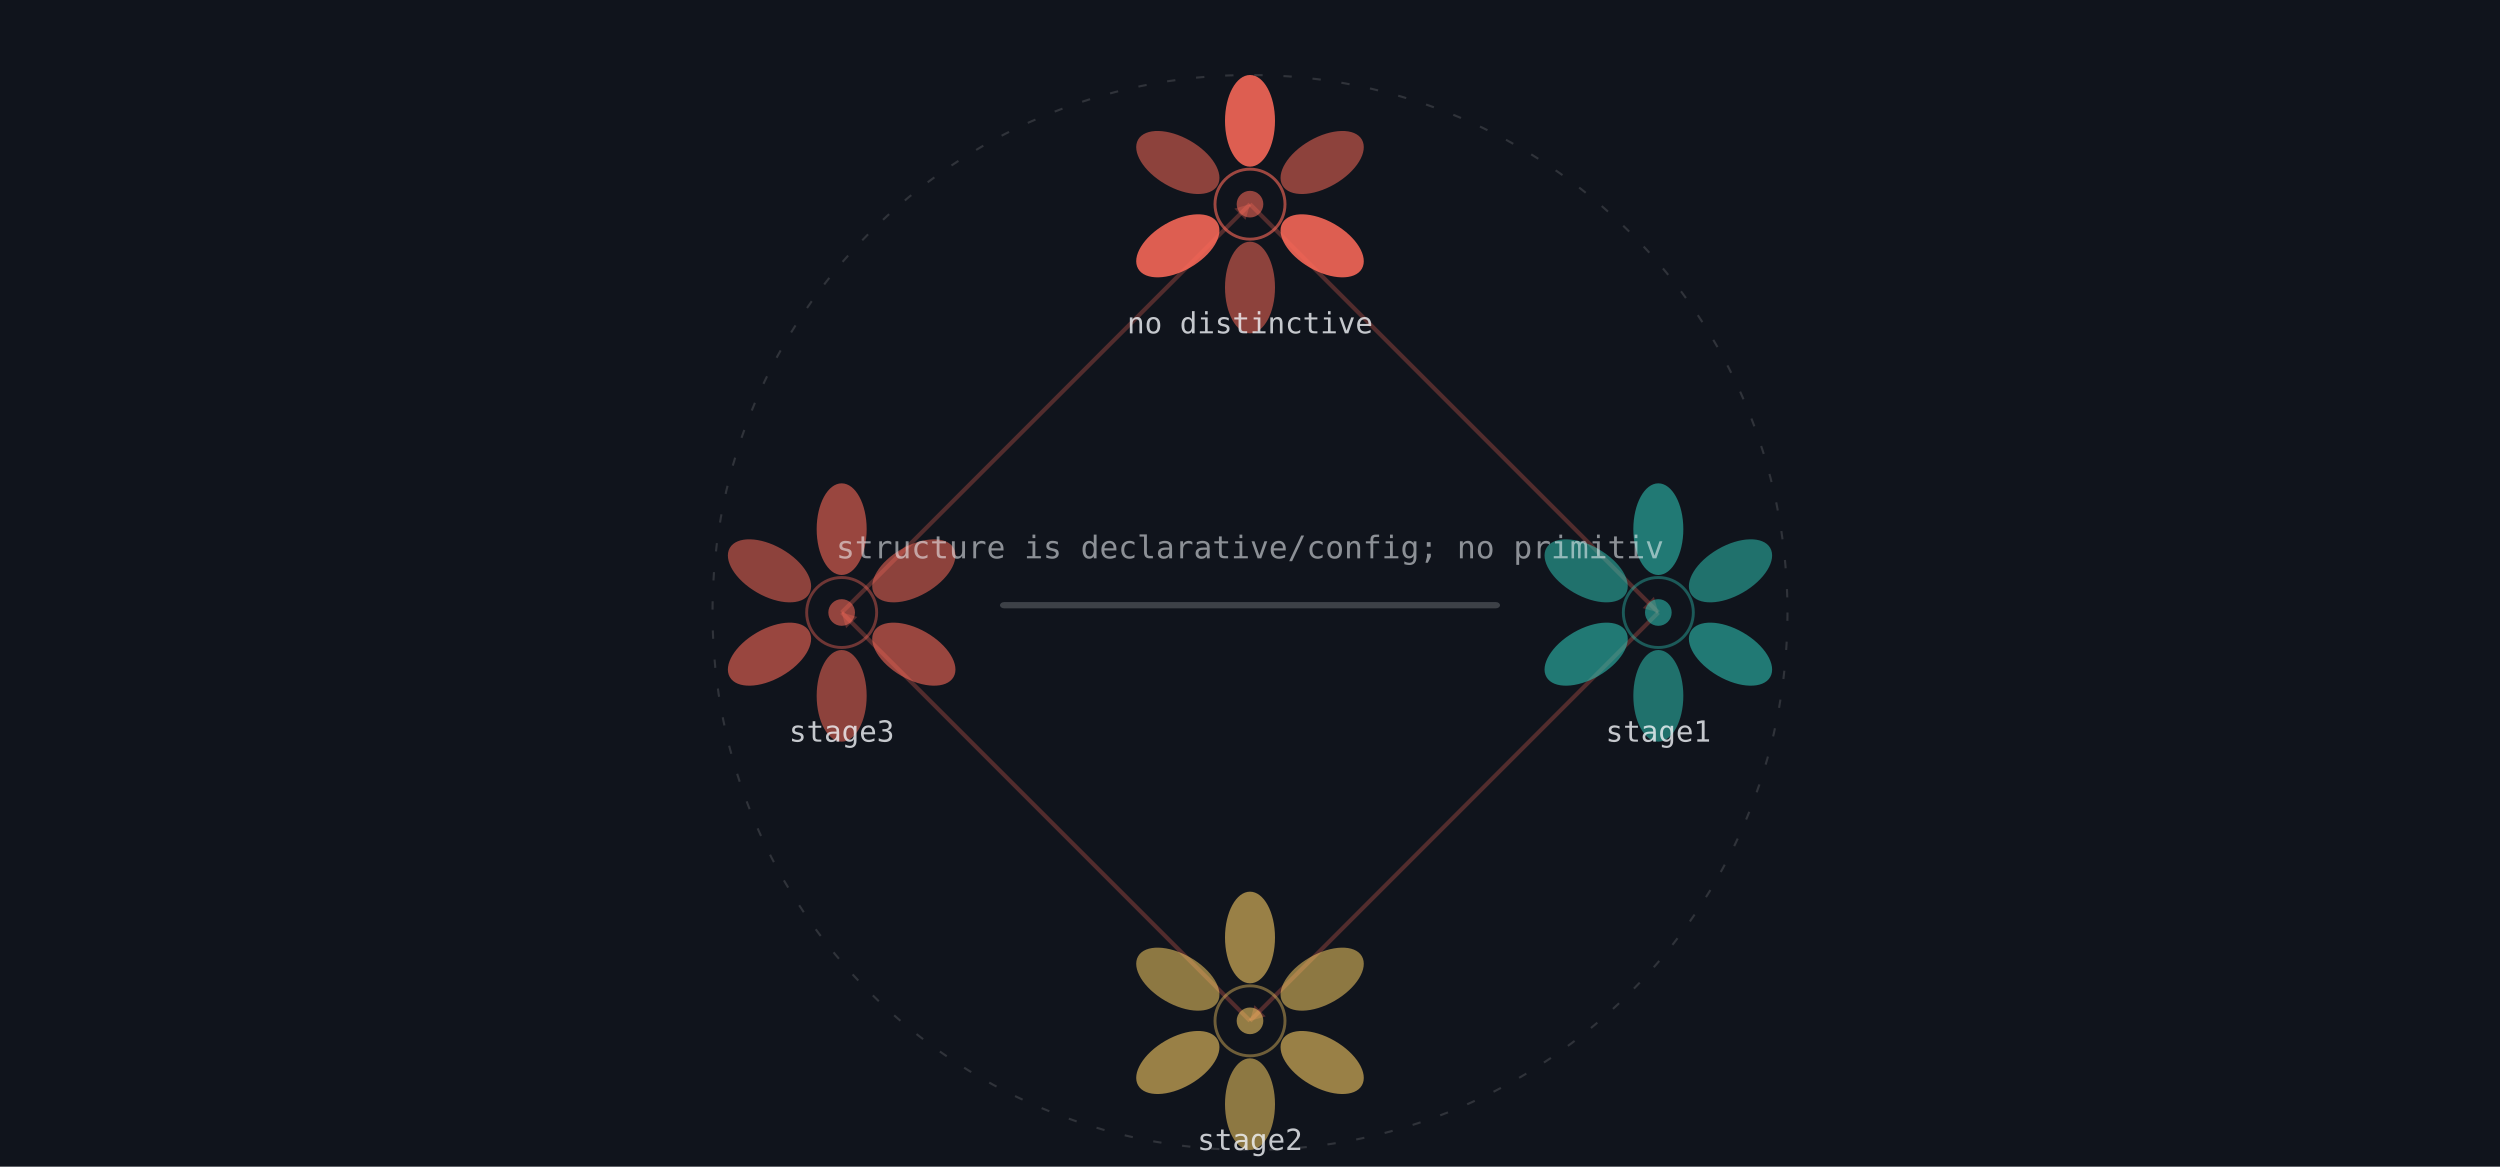
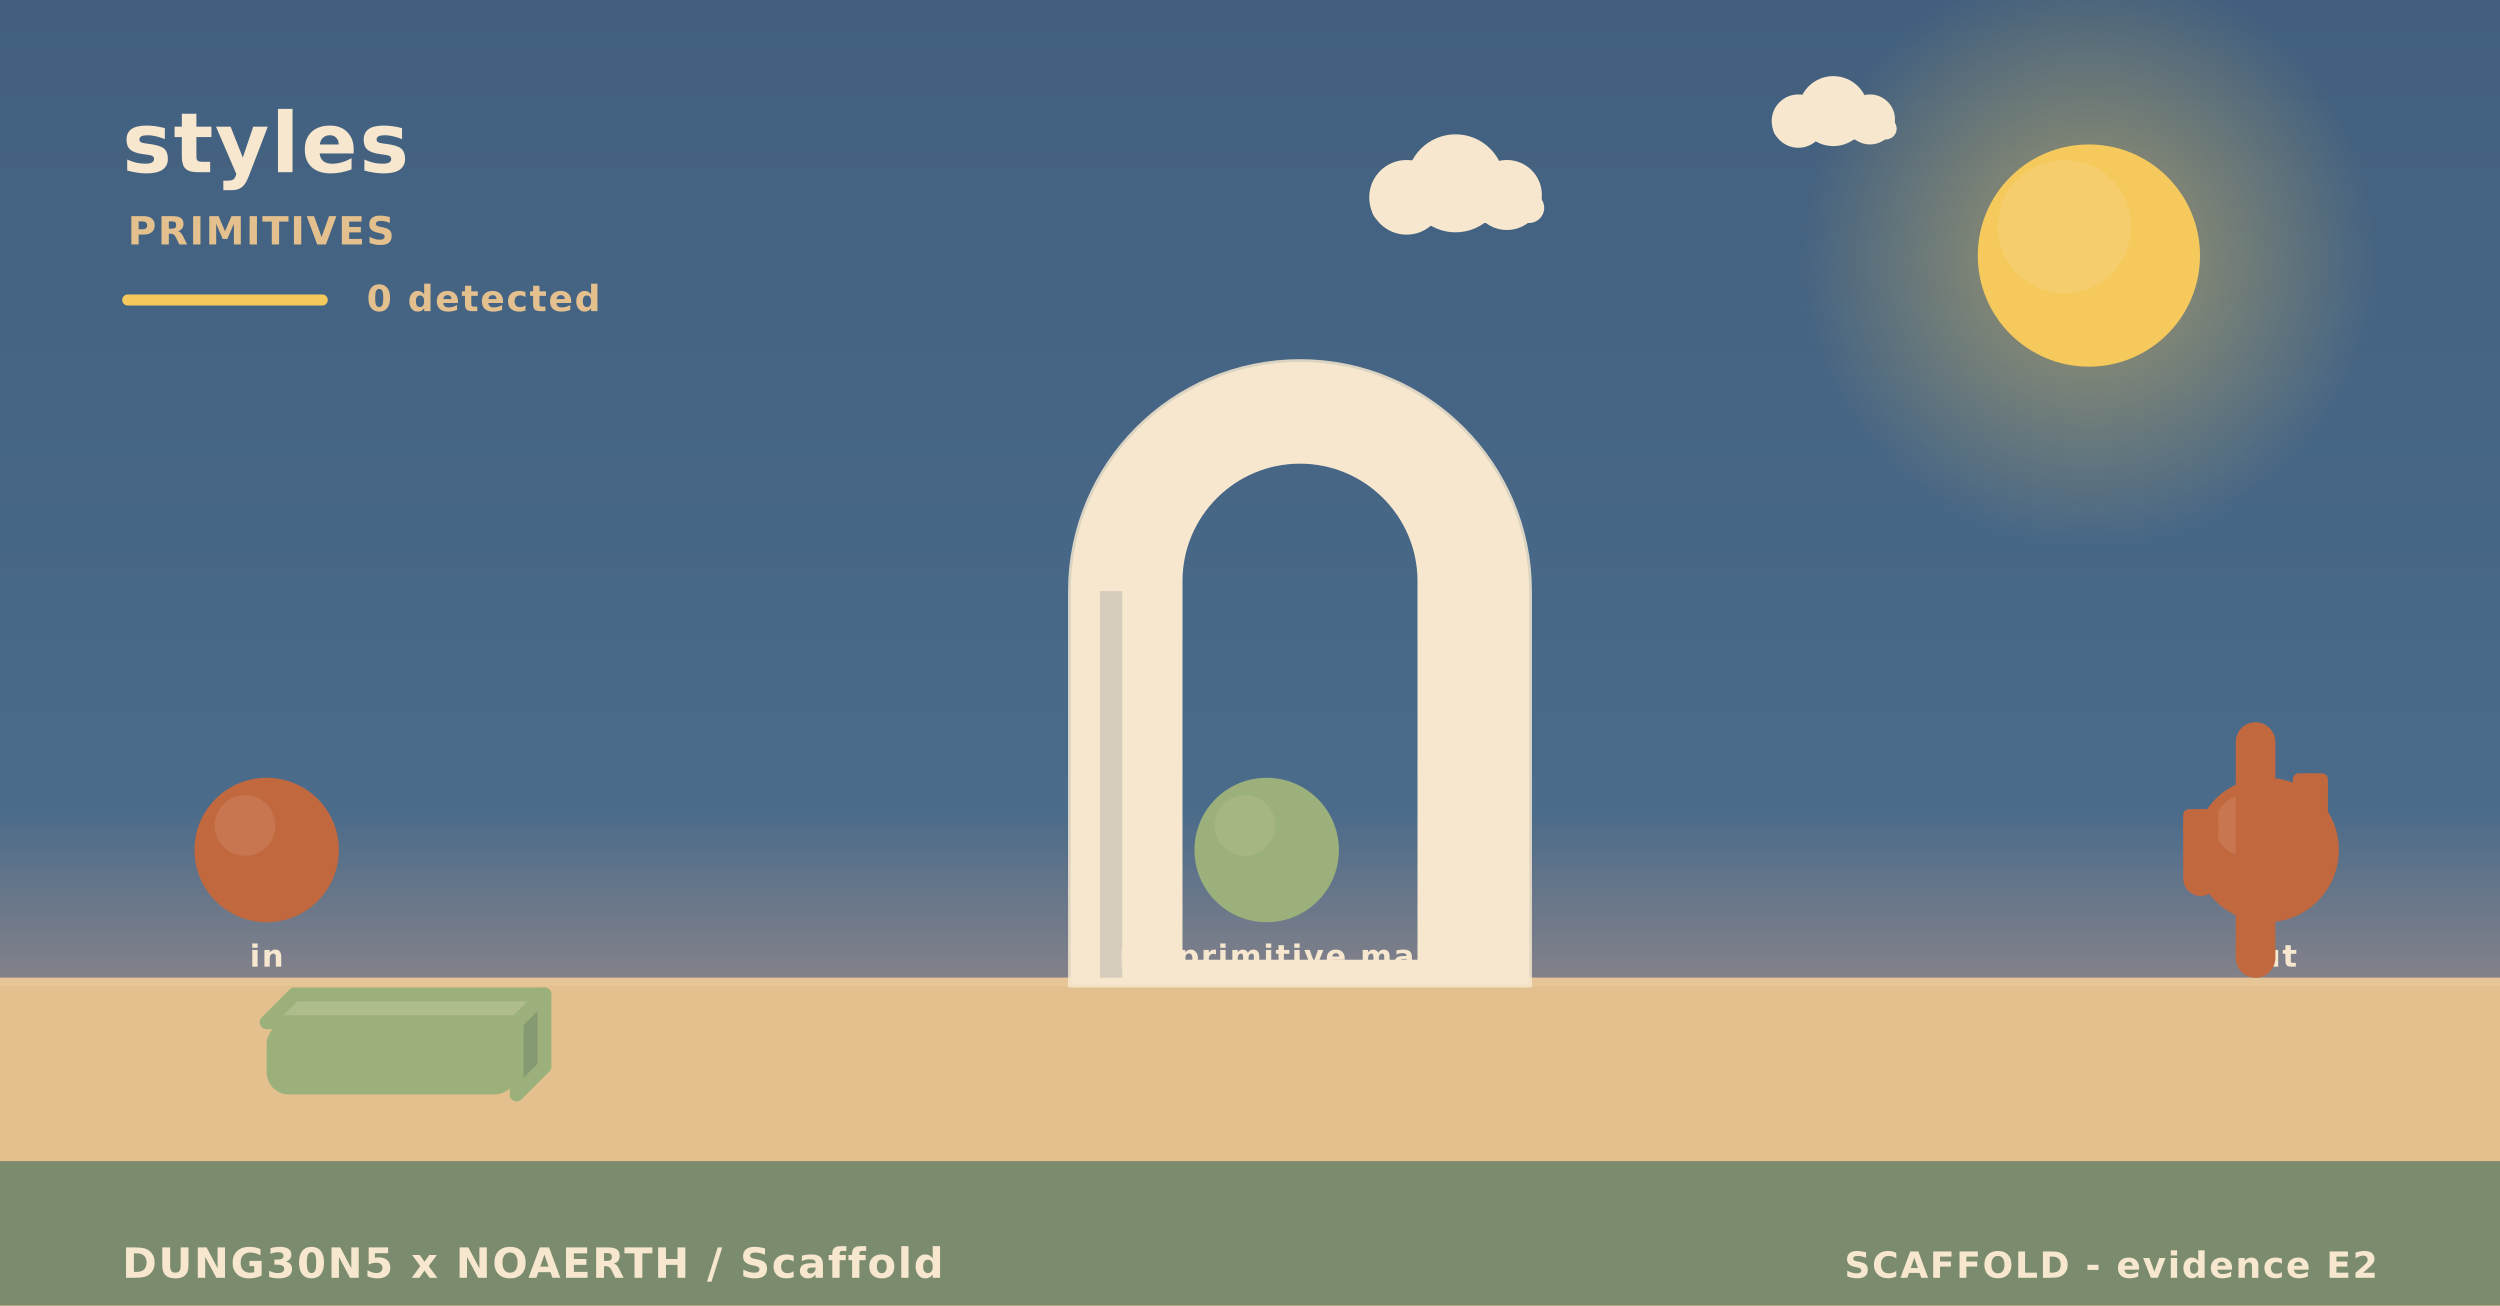
- <svg xmlns="http://www.w3.org/2000/svg" viewBox="0 0 1200 560" width="1200" height="560" role="img" aria-label="styles state machine">
-   <rect width="1200" height="560" fill="#10141c" />
-   <defs>
-     <linearGradient id="gs" x1="0" y1="0" x2="1" y2="1">
-       <stop offset="0%" stop-color="#ff6b5a" />
-       <stop offset="100%" stop-color="#2ec4b6" />
-     </linearGradient>
-   </defs>
-   <circle cx="600.00" cy="294.00" r="258.00" fill="none" stroke="rgba(242,245,249,0.140)" stroke-width="1.00" opacity="1.00" stroke-dasharray="4 10" />
-   <line x1="600.00" y1="98.00" x2="796.00" y2="294.00" stroke="rgba(255,107,90,0.500)" stroke-width="2.00" opacity="0.55" />
-   <polygon points="796.00,294.00 793.88,286.50 788.50,291.88" fill="rgba(255,107,90,0.500)" opacity="0.55" />
-   <line x1="796.00" y1="294.00" x2="600.00" y2="490.00" stroke="rgba(255,107,90,0.500)" stroke-width="2.00" opacity="0.55" />
-   <polygon points="600.00,490.00 607.50,487.88 602.12,482.50" fill="rgba(255,107,90,0.500)" opacity="0.55" />
-   <line x1="600.00" y1="490.00" x2="404.00" y2="294.00" stroke="rgba(255,107,90,0.500)" stroke-width="2.00" opacity="0.55" />
-   <polygon points="404.00,294.00 406.12,301.50 411.50,296.12" fill="rgba(255,107,90,0.500)" opacity="0.55" />
-   <line x1="404.00" y1="294.00" x2="600.00" y2="98.00" stroke="rgba(255,107,90,0.500)" stroke-width="2.00" opacity="0.55" />
-   <polygon points="600.00,98.00 592.50,100.12 597.88,105.50" fill="rgba(255,107,90,0.500)" opacity="0.55" />
-   <ellipse cx="600.00" cy="58.00" rx="12.00" ry="22.00" fill="rgba(255,107,90,0.900)" opacity="0.95" transform="rotate(0.0 600.00 58.00)" />
-   <ellipse cx="634.64" cy="78.00" rx="12.00" ry="22.00" fill="rgba(255,107,90,0.550)" opacity="0.95" transform="rotate(60.0 634.64 78.00)" />
-   <ellipse cx="634.64" cy="118.00" rx="12.00" ry="22.00" fill="rgba(255,107,90,0.900)" opacity="0.95" transform="rotate(120.0 634.64 118.00)" />
-   <ellipse cx="600.00" cy="138.00" rx="12.00" ry="22.00" fill="rgba(255,107,90,0.550)" opacity="0.95" transform="rotate(180.0 600.00 138.00)" />
-   <ellipse cx="565.36" cy="118.00" rx="12.00" ry="22.00" fill="rgba(255,107,90,0.900)" opacity="0.95" transform="rotate(240.0 565.36 118.00)" />
-   <ellipse cx="565.36" cy="78.00" rx="12.00" ry="22.00" fill="rgba(255,107,90,0.550)" opacity="0.95" transform="rotate(300.0 565.36 78.00)" />
-   <circle cx="600.00" cy="98.00" r="16.80" fill="none" stroke="rgba(255,107,90,0.900)" stroke-width="1.40" opacity="0.66" />
-   <circle cx="600.00" cy="98.00" r="6.40" fill="rgba(255,107,90,0.550)" opacity="1.00" />
-   <text x="600" y="160" font-family="ui-monospace,Menlo,monospace" font-size="14" fill="rgba(242,245,249,0.800)" text-anchor="middle">no distinctive</text>
-   <ellipse cx="796.00" cy="254.00" rx="12.00" ry="22.00" fill="rgba(46,196,182,0.600)" opacity="0.95" transform="rotate(0.0 796.00 254.00)" />
-   <ellipse cx="830.64" cy="274.00" rx="12.00" ry="22.00" fill="rgba(46,196,182,0.550)" opacity="0.95" transform="rotate(60.0 830.64 274.00)" />
-   <ellipse cx="830.64" cy="314.00" rx="12.00" ry="22.00" fill="rgba(46,196,182,0.600)" opacity="0.95" transform="rotate(120.0 830.64 314.00)" />
-   <ellipse cx="796.00" cy="334.00" rx="12.00" ry="22.00" fill="rgba(46,196,182,0.550)" opacity="0.95" transform="rotate(180.0 796.00 334.00)" />
-   <ellipse cx="761.36" cy="314.00" rx="12.00" ry="22.00" fill="rgba(46,196,182,0.600)" opacity="0.95" transform="rotate(240.0 761.36 314.00)" />
-   <ellipse cx="761.36" cy="274.00" rx="12.00" ry="22.00" fill="rgba(46,196,182,0.550)" opacity="0.95" transform="rotate(300.0 761.36 274.00)" />
-   <circle cx="796.00" cy="294.00" r="16.80" fill="none" stroke="rgba(46,196,182,0.600)" stroke-width="1.40" opacity="0.66" />
-   <circle cx="796.00" cy="294.00" r="6.40" fill="rgba(46,196,182,0.550)" opacity="1.00" />
-   <text x="796" y="356" font-family="ui-monospace,Menlo,monospace" font-size="14" fill="rgba(242,245,249,0.800)" text-anchor="middle">stage1</text>
-   <ellipse cx="600.00" cy="450.00" rx="12.00" ry="22.00" fill="rgba(255,209,102,0.600)" opacity="0.95" transform="rotate(0.0 600.00 450.00)" />
-   <ellipse cx="634.64" cy="470.00" rx="12.00" ry="22.00" fill="rgba(255,209,102,0.550)" opacity="0.95" transform="rotate(60.0 634.64 470.00)" />
-   <ellipse cx="634.64" cy="510.00" rx="12.00" ry="22.00" fill="rgba(255,209,102,0.600)" opacity="0.95" transform="rotate(120.0 634.64 510.00)" />
-   <ellipse cx="600.00" cy="530.00" rx="12.00" ry="22.00" fill="rgba(255,209,102,0.550)" opacity="0.95" transform="rotate(180.0 600.00 530.00)" />
-   <ellipse cx="565.36" cy="510.00" rx="12.00" ry="22.00" fill="rgba(255,209,102,0.600)" opacity="0.95" transform="rotate(240.0 565.36 510.00)" />
-   <ellipse cx="565.36" cy="470.00" rx="12.00" ry="22.00" fill="rgba(255,209,102,0.550)" opacity="0.95" transform="rotate(300.0 565.36 470.00)" />
-   <circle cx="600.00" cy="490.00" r="16.80" fill="none" stroke="rgba(255,209,102,0.600)" stroke-width="1.40" opacity="0.66" />
-   <circle cx="600.00" cy="490.00" r="6.40" fill="rgba(255,209,102,0.550)" opacity="1.00" />
-   <text x="600" y="552" font-family="ui-monospace,Menlo,monospace" font-size="14" fill="rgba(242,245,249,0.800)" text-anchor="middle">stage2</text>
-   <ellipse cx="404.00" cy="254.00" rx="12.00" ry="22.00" fill="rgba(255,107,90,0.600)" opacity="0.95" transform="rotate(0.0 404.00 254.00)" />
-   <ellipse cx="438.64" cy="274.00" rx="12.00" ry="22.00" fill="rgba(255,107,90,0.550)" opacity="0.95" transform="rotate(60.0 438.64 274.00)" />
-   <ellipse cx="438.64" cy="314.00" rx="12.00" ry="22.00" fill="rgba(255,107,90,0.600)" opacity="0.95" transform="rotate(120.0 438.64 314.00)" />
-   <ellipse cx="404.00" cy="334.00" rx="12.00" ry="22.00" fill="rgba(255,107,90,0.550)" opacity="0.95" transform="rotate(180.0 404.00 334.00)" />
-   <ellipse cx="369.36" cy="314.00" rx="12.00" ry="22.00" fill="rgba(255,107,90,0.600)" opacity="0.95" transform="rotate(240.0 369.36 314.00)" />
-   <ellipse cx="369.36" cy="274.00" rx="12.00" ry="22.00" fill="rgba(255,107,90,0.550)" opacity="0.95" transform="rotate(300.0 369.36 274.00)" />
-   <circle cx="404.00" cy="294.00" r="16.80" fill="none" stroke="rgba(255,107,90,0.600)" stroke-width="1.40" opacity="0.66" />
-   <circle cx="404.00" cy="294.00" r="6.40" fill="rgba(255,107,90,0.550)" opacity="1.00" />
-   <text x="404" y="356" font-family="ui-monospace,Menlo,monospace" font-size="14" fill="rgba(242,245,249,0.800)" text-anchor="middle">stage3</text>
-   <rect x="480.00" y="289.00" width="240.00" height="3.00" rx="2.00" fill="rgba(242,245,249,0.200)" opacity="1.00" />
-   <text x="600" y="268" font-family="ui-monospace,Menlo,monospace" font-size="15" fill="rgba(242,245,249,0.550)" text-anchor="middle">structure is declarative/config; no primitiv</text>
+ <svg xmlns="http://www.w3.org/2000/svg" width="900" height="470" viewBox="0 0 900 470" role="img" aria-label="styles - how it behaves">
+   <linearGradient id="skys" x1="0" y1="0" x2="0" y2="1">
+     <stop offset="0" stop-color="#425f7e" />
+     <stop offset="0.62" stop-color="#4a6b8a" />
+     <stop offset="1" stop-color="#f3ad8a" />
+   </linearGradient>
+   <rect width="900" height="470" fill="url(#skys)" />
+   <radialGradient id="suns">
+     <stop offset="0.35" stop-color="#f5c95c" stop-opacity="0.34" />
+     <stop offset="1" stop-color="#f5c95c" stop-opacity="0" />
+   </radialGradient>
+   <circle cx="752" cy="92" r="104" fill="url(#suns)" />
+   <circle cx="752" cy="92" r="40" fill="#f5c95c" />
+   <circle cx="743.2" cy="81.6" r="24" fill="#f5d27e" opacity="0.5" />
+   <g>
+     <circle cx="524" cy="66" r="17.64" fill="#f6e7ce" />
+     <circle cx="506.36" cy="71.04" r="13.44" fill="#f6e7ce" />
+     <circle cx="542.48" cy="70.2" r="12.6" fill="#f6e7ce" />
+     <rect x="493.76" y="69.36" width="62.16" height="10.92" rx="5.46" fill="#f6e7ce" />
+   </g>
+   <g>
+     <circle cx="660" cy="40" r="12.6" fill="#f6e7ce" />
+     <circle cx="647.4" cy="43.6" r="9.6" fill="#f6e7ce" />
+     <circle cx="673.2" cy="43" r="9" fill="#f6e7ce" />
+     <rect x="638.4" y="42.4" width="44.4" height="7.8" rx="3.9" fill="#f6e7ce" />
+   </g>
+   <rect x="0" y="352" width="900" height="118" fill="#e3c08d" />
+   <rect x="0" y="352" width="900" height="3" fill="#e6c596" />
+   <text x="44" y="62" font-family="Verdana,DejaVu Sans,sans-serif" font-size="30" font-weight="700" letter-spacing="0.6" fill="#f6e7ce" text-anchor="start">styles</text>
+   <text x="46" y="88" font-family="Verdana,DejaVu Sans,sans-serif" font-size="14" font-weight="700" letter-spacing="0.6" fill="#e3c08d" text-anchor="start">PRIMITIVES</text>
+   <rect x="44" y="106" width="74" height="4" rx="2" fill="#f5c95c" />
+   <text x="132" y="112" font-family="Verdana,DejaVu Sans,sans-serif" font-size="13" font-weight="700" letter-spacing="0.6" fill="#e3c08d" text-anchor="start">0 detected</text>
+   <path d="M388,352 L388,212.8 A80,80 0 0 1 548,212.8 L548,352 Z M423.2,348 L423.2,209.22 A44.8,44.8 0 0 1 512.8,209.22 L512.8,348 Z" fill="#f6e7ce" fill-rule="evenodd" stroke="#f6e7ce" stroke-width="5" stroke-linejoin="round" />
+   <path d="M388,352 L388,212.8 A80,80 0 0 1 548,212.8 L548,352 Z" fill="none" stroke="#f6e7ce" stroke-width="7" stroke-linecap="round" opacity="0.85" />
+   <rect x="396" y="212.8" width="8" height="139.2" fill="#d7cdbc" />
+   <circle cx="96" cy="306" r="26" fill="#c1683f" />
+   <circle cx="88.2" cy="297.16" r="10.92" fill="#cc815c" opacity="0.55" />
+   <text x="96" y="348" font-family="Verdana,DejaVu Sans,sans-serif" font-size="11" font-weight="700" letter-spacing="0.6" fill="#f6e7ce" text-anchor="middle">in</text>
+   <circle cx="456" cy="306" r="26" fill="#9bb07a" />
+   <circle cx="448.2" cy="297.16" r="10.92" fill="#adbb8b" opacity="0.55" />
+   <text x="456" y="348" font-family="Verdana,DejaVu Sans,sans-serif" font-size="11" font-weight="700" letter-spacing="0.6" fill="#f6e7ce" text-anchor="middle">no primitive ma</text>
+   <circle cx="816" cy="306" r="26" fill="#c1683f" />
+   <circle cx="808.2" cy="297.16" r="10.92" fill="#cc815c" opacity="0.55" />
+   <text x="816" y="348" font-family="Verdana,DejaVu Sans,sans-serif" font-size="11" font-weight="700" letter-spacing="0.6" fill="#f6e7ce" text-anchor="middle">out</text>
+   <path d="M96,368 L186,368 L196,358 L106,358 Z" fill="#afbc8c" stroke="#9bb07a" stroke-width="5" stroke-linejoin="round" />
+   <path d="M186,368 L196,358 L196,384 L186,394 Z" fill="#859972" stroke="#9bb07a" stroke-width="5" stroke-linejoin="round" />
+   <rect x="96" y="368" width="90" height="26" rx="8" fill="#9bb07a" />
+   <rect x="804.86" y="260" width="14.28" height="92" rx="7.14" fill="#c1683f" />
+   <rect x="785.96" y="291.28" width="12.6" height="31.28" rx="6.3" fill="#c1683f" />
+   <rect x="785.96" y="291.28" width="12.6" height="9.2" rx="2.1" fill="#c1683f" />
+   <rect x="825.44" y="278.4" width="12.6" height="31.28" rx="6.3" fill="#c1683f" />
+   <rect x="825.44" y="278.4" width="12.6" height="9.2" rx="2.1" fill="#c1683f" />
+   <rect x="0" y="418" width="900" height="52" rx="0" fill="#75886c" opacity="0.94" />
+   <text x="44" y="460" font-family="Verdana,DejaVu Sans,sans-serif" font-size="15" font-weight="700" letter-spacing="0.6" fill="#f6e7ce" text-anchor="start">DUNG30N5 x NOAERTH  /  Scaffold</text>
+   <text x="856" y="460" font-family="Verdana,DejaVu Sans,sans-serif" font-size="13" font-weight="700" letter-spacing="0.6" fill="#f6e7ce" text-anchor="end">SCAFFOLD  -  evidence E2</text>
</svg>
